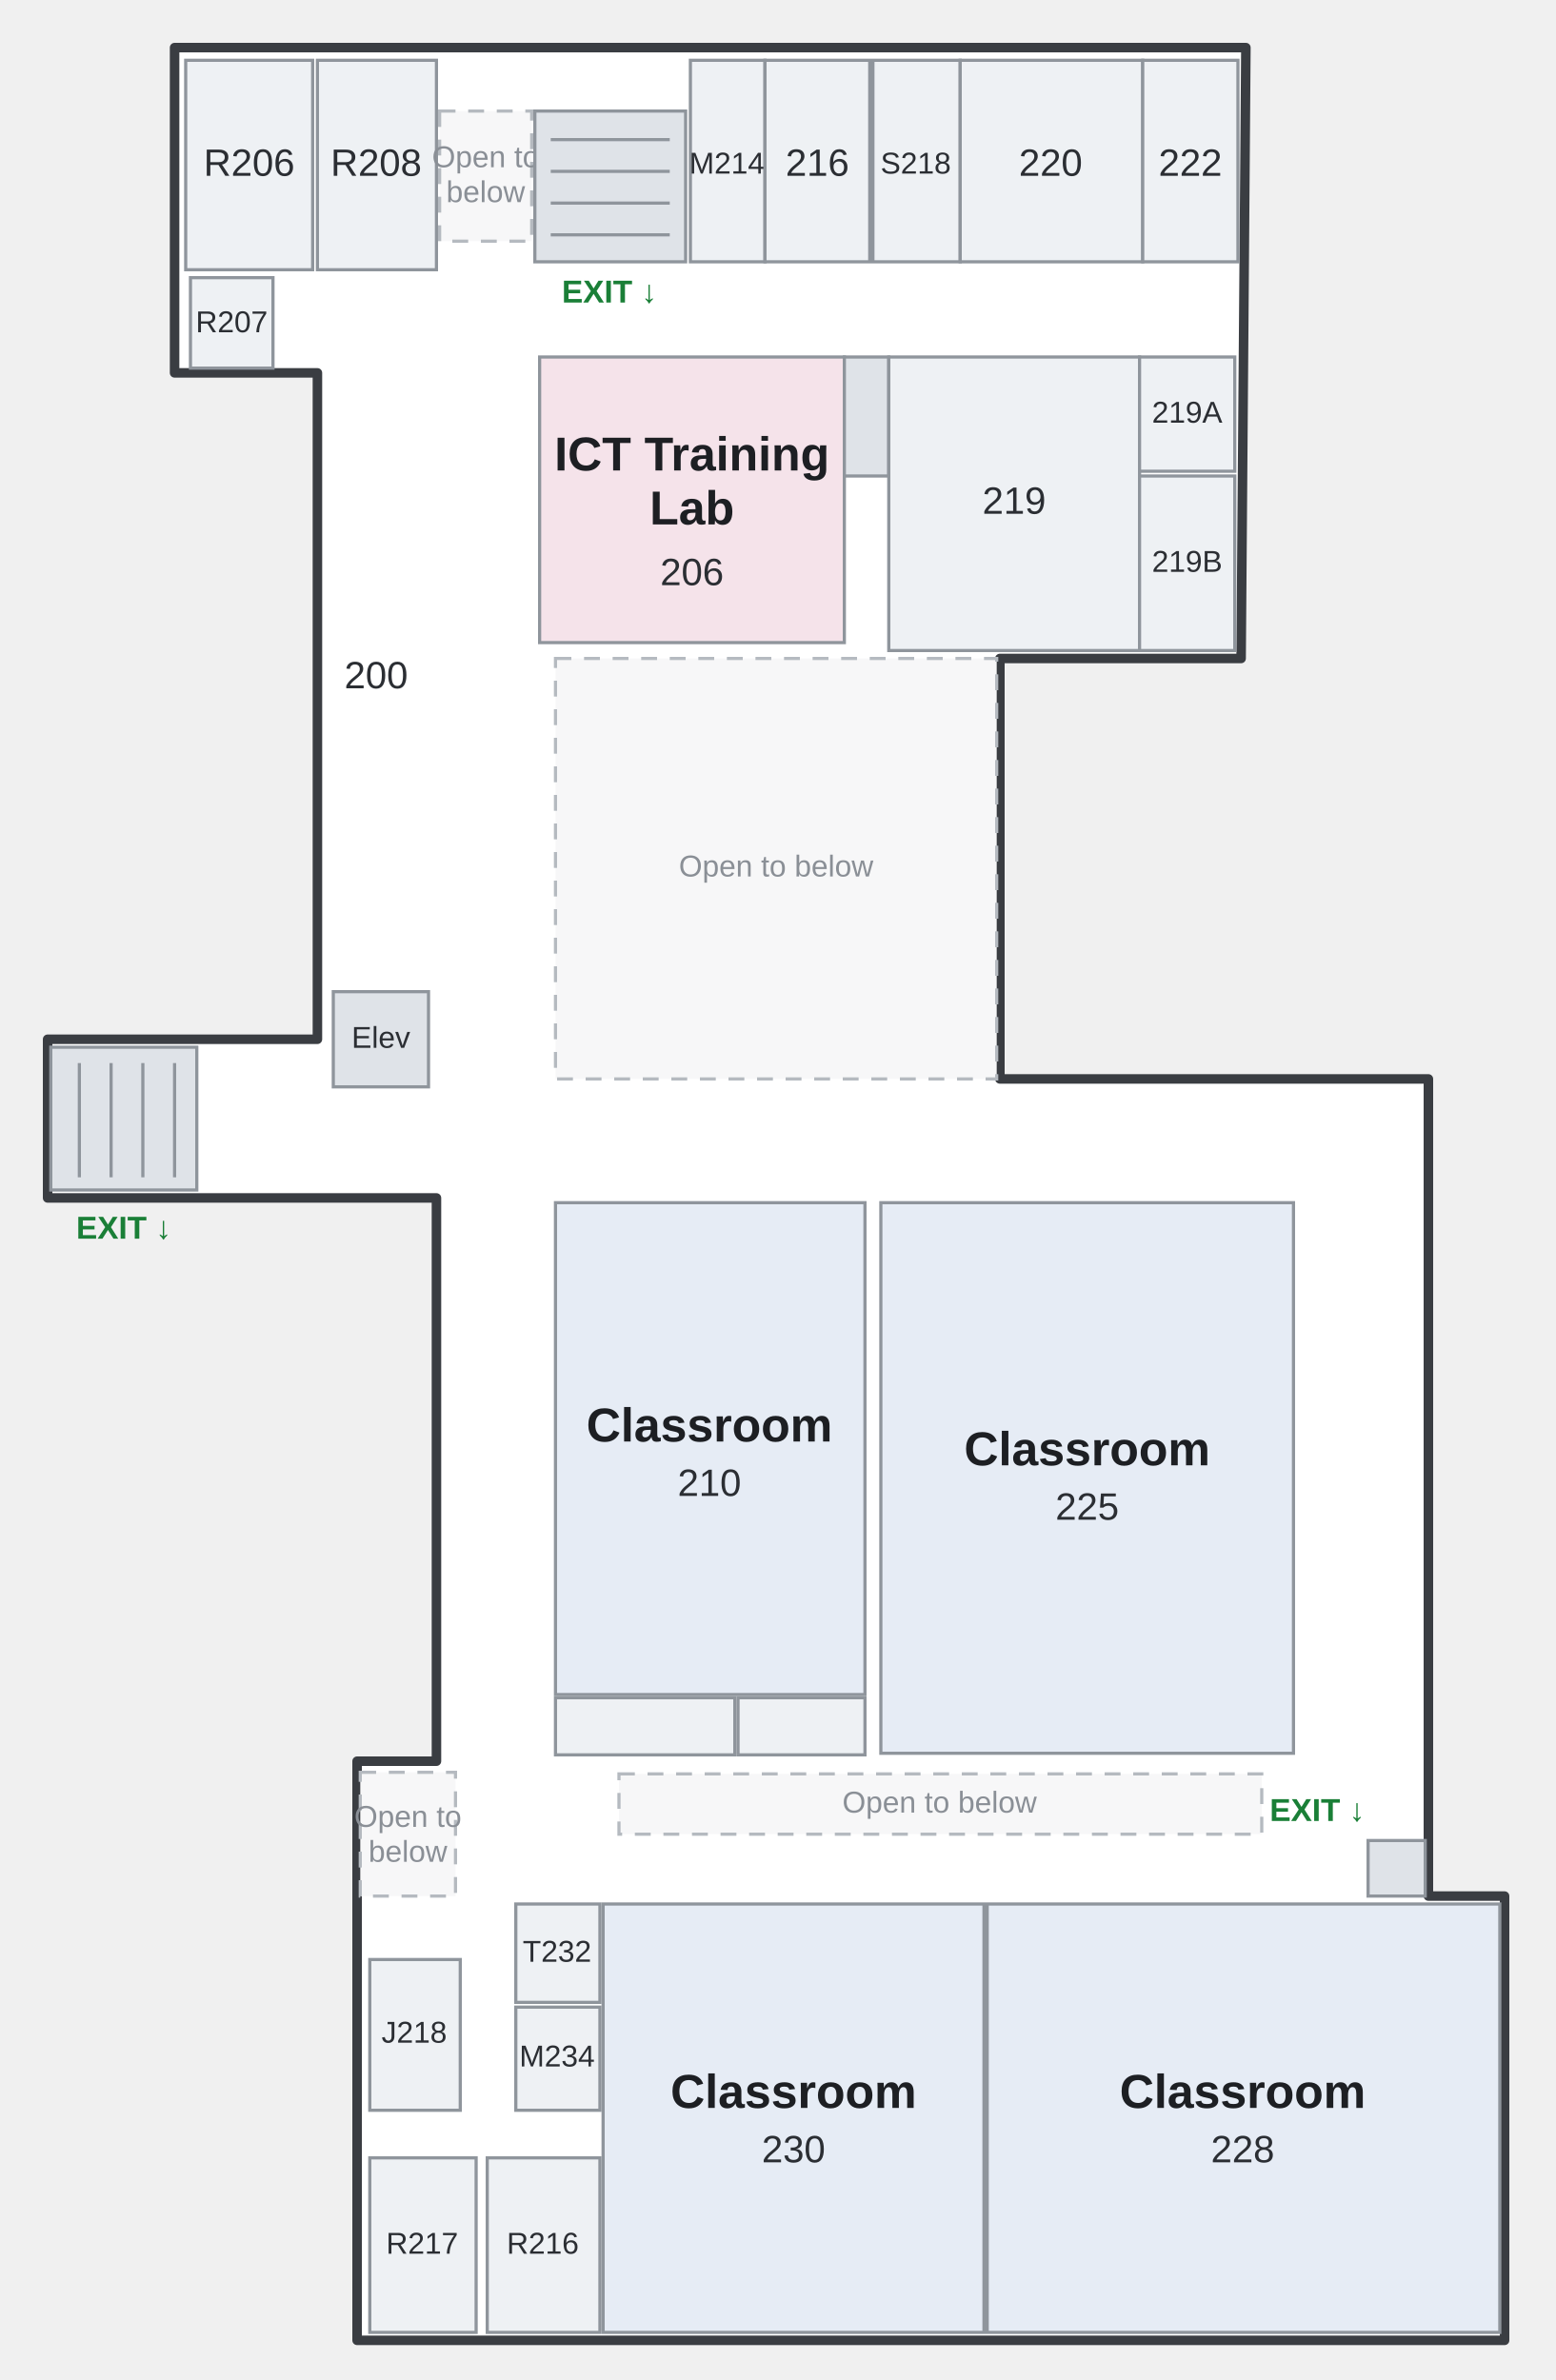
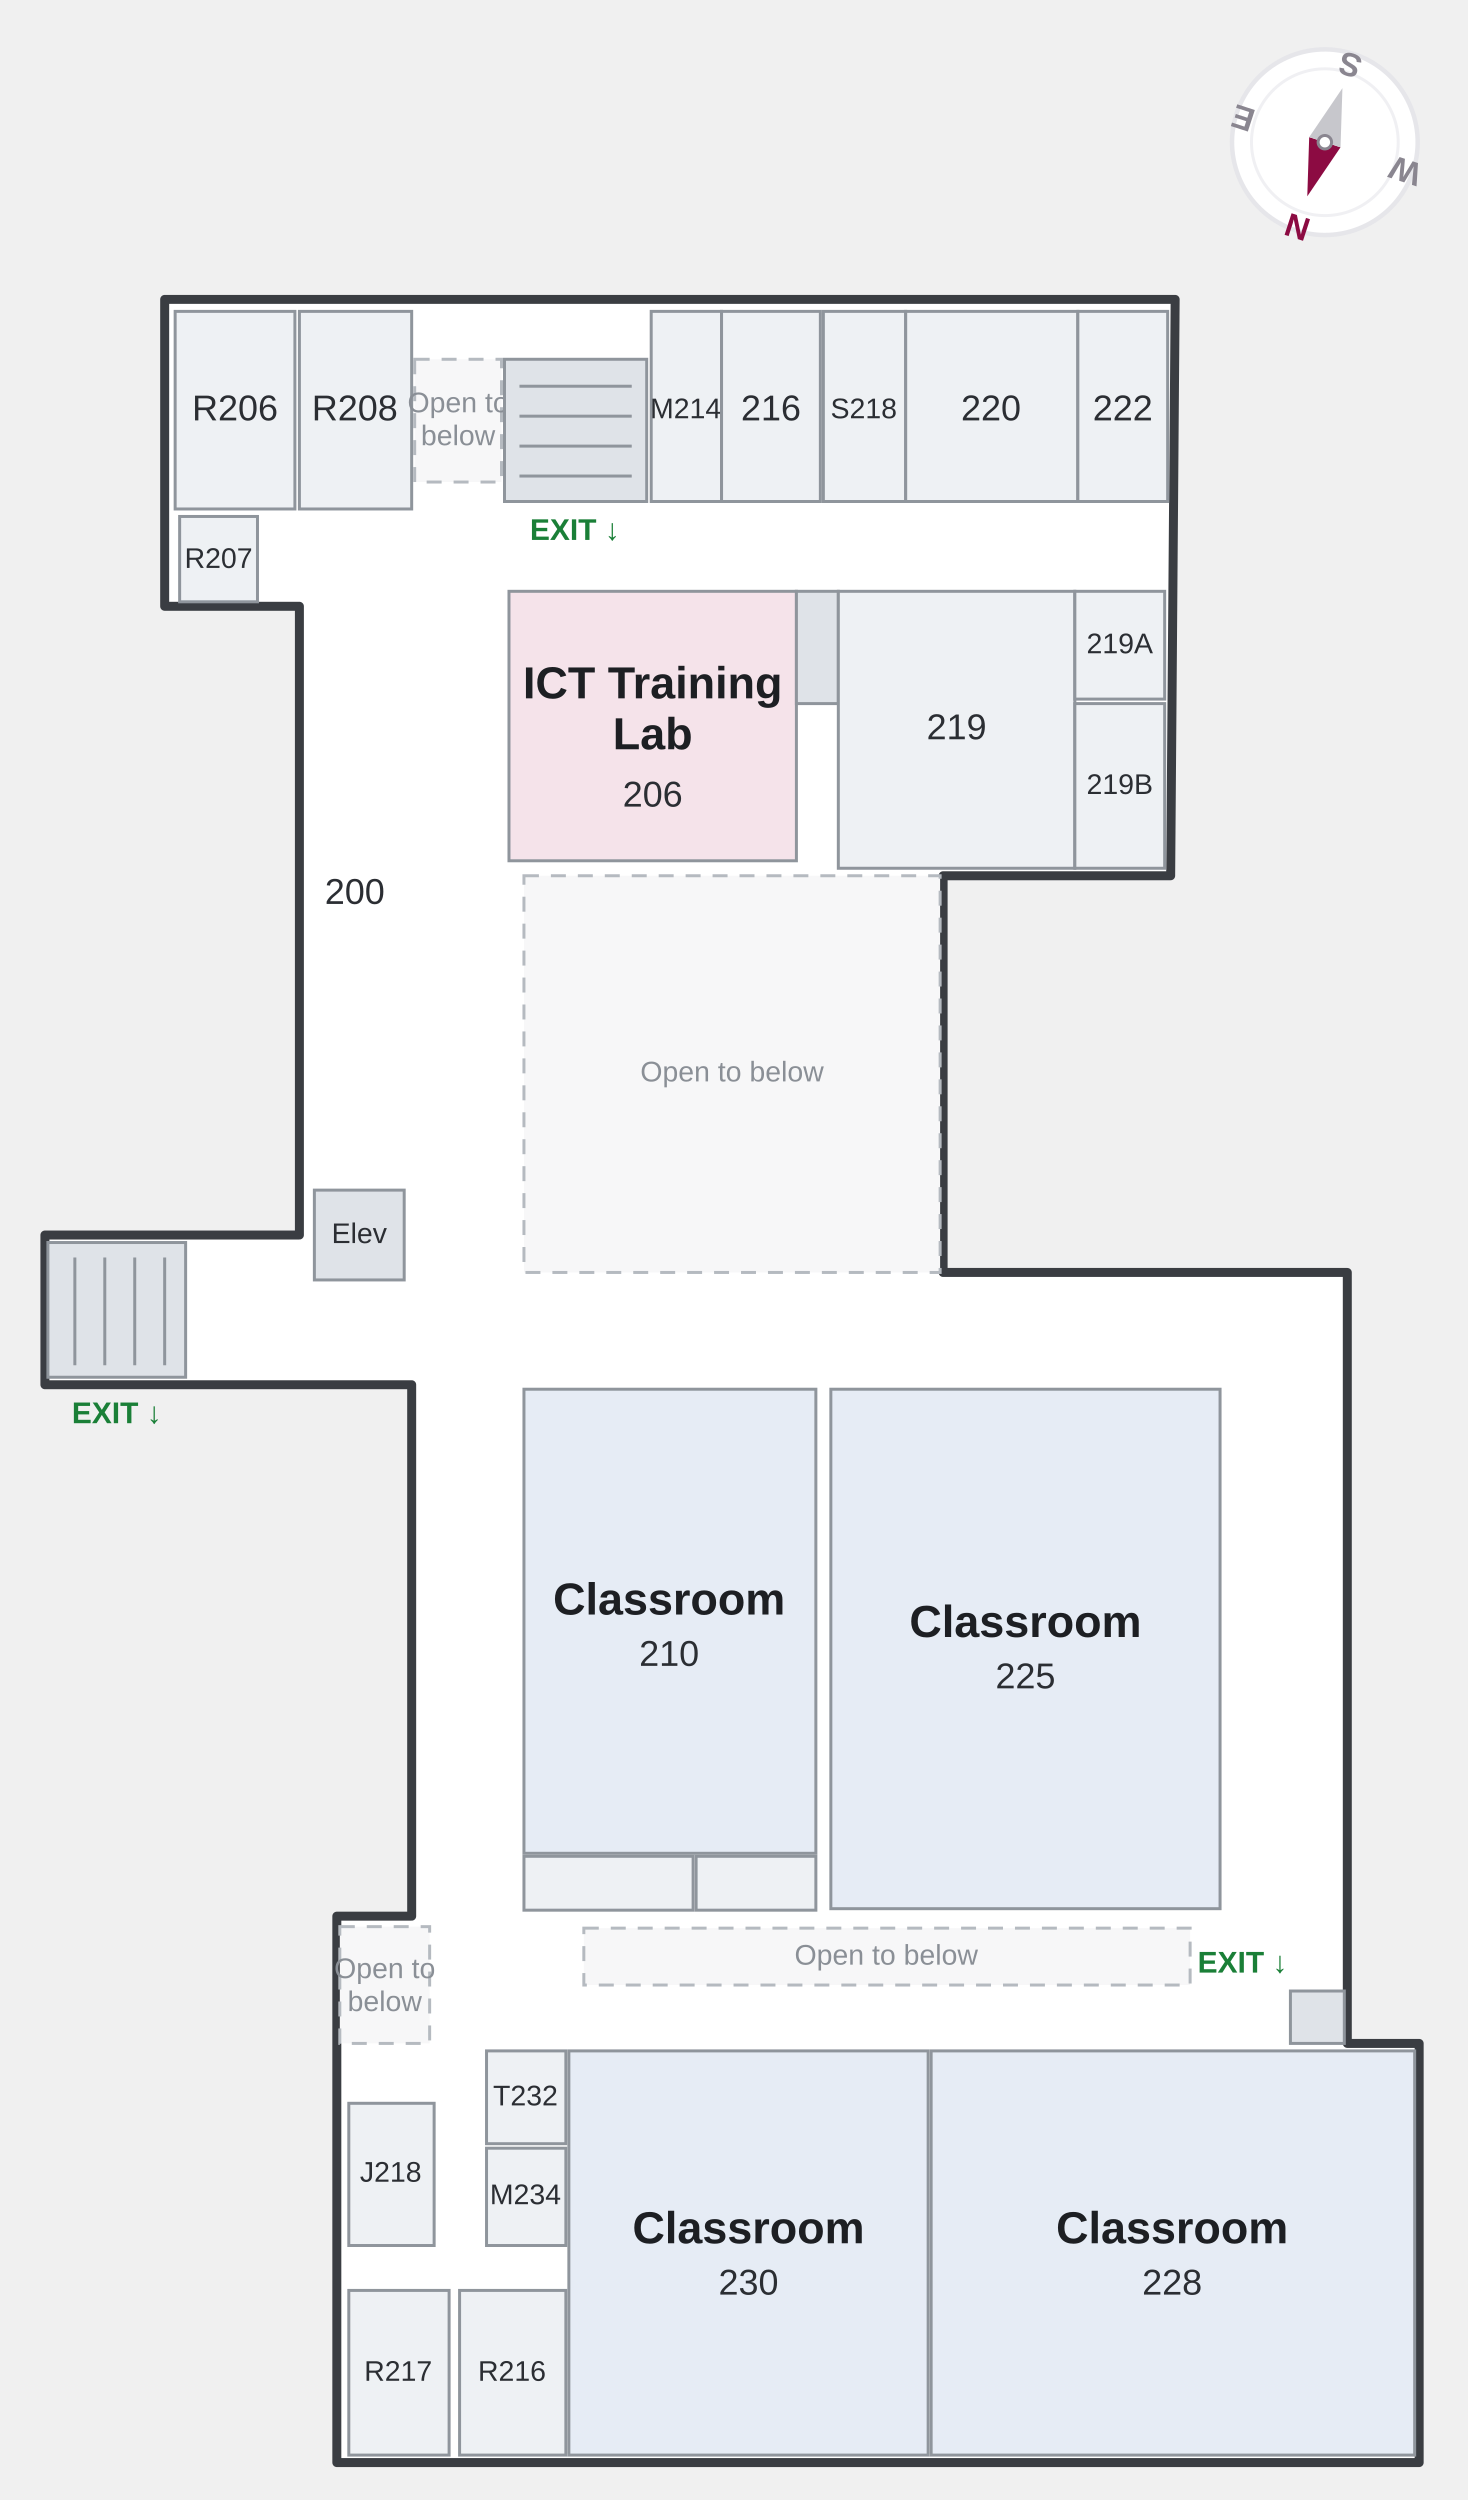
- <svg xmlns="http://www.w3.org/2000/svg" viewBox="330 30 980 1500" font-family="-apple-system, 'SF Pro Text', 'Helvetica Neue', Arial, sans-serif">
+ <svg xmlns="http://www.w3.org/2000/svg" viewBox="330 -140 980 1670" font-family="-apple-system, 'SF Pro Text', 'Helvetica Neue', Arial, sans-serif">
  <style>
    .floor { fill: #ffffff; stroke: #3a3d42; stroke-width: 6; stroke-linejoin: round; }
    .room  { fill: #eef1f4; stroke: #8f959c; stroke-width: 2; }
    .big   { fill: #e6ecf5; stroke: #8f959c; stroke-width: 2; }
    .ours  { fill: #f5e3ea; stroke: #8f959c; stroke-width: 2; }
    .core  { fill: #dfe3e8; stroke: #8f959c; stroke-width: 2; }
    .void  { fill: #f7f7f8; stroke: #b5bac0; stroke-width: 2; stroke-dasharray: 10 8; }
    .stair { stroke: #8f959c; stroke-width: 2; }
    .lbl   { fill: #2b2e33; font-size: 24px; text-anchor: middle; dominant-baseline: middle; }
    .lblS  { fill: #2b2e33; font-size: 19px; text-anchor: middle; dominant-baseline: middle; }
    .dim   { fill: #8a8f96; font-size: 19px; text-anchor: middle; dominant-baseline: middle; }
    .name  { fill: #1d1f23; font-size: 30px; font-weight: 700; text-anchor: middle; dominant-baseline: middle; }
    .exit  { fill: #1a7f37; font-size: 20px; font-weight: 700; text-anchor: middle; dominant-baseline: middle; }
+     .compass-letter { font-size: 22px; font-weight: 600; fill: #8a8690; text-anchor: middle; }
+     .compass-north  { fill: #8C0B42; }
  </style>
  <polygon class="floor" points="440,60 1115,60 1112,445 960,445 960,710 1230,710 1230,1225 1278,1225 1278,1505 555,1505 555,1140 605,1140 605,785 360,785 360,685 530,685 530,265 440,265" />
  <rect class="room" x="447" y="68" width="80" height="132" />
  <text class="lbl" x="487" y="134">R206</text>
  <rect class="room" x="530" y="68" width="75" height="132" />
  <text class="lbl" x="567" y="134">R208</text>
  <rect class="void" x="607" y="100" width="58" height="82" />
  <text class="dim" x="636" y="130" font-size="15">Open to</text>
  <text class="dim" x="636" y="152" font-size="15">below</text>
  <rect class="core" x="667" y="100" width="95" height="95" />
  <g class="stair">
    <line x1="677" y1="118" x2="752" y2="118" />
    <line x1="677" y1="138" x2="752" y2="138" />
    <line x1="677" y1="158" x2="752" y2="158" />
    <line x1="677" y1="178" x2="752" y2="178" />
  </g>
  <rect class="room" x="765" y="68" width="47" height="127" />
  <text class="lblS" x="788" y="134">M214</text>
  <rect class="room" x="812" y="68" width="66" height="127" />
  <text class="lbl" x="845" y="134">216</text>
  <rect class="room" x="880" y="68" width="55" height="127" />
  <text class="lblS" x="907" y="134">S218</text>
  <rect class="room" x="935" y="68" width="115" height="127" />
  <text class="lbl" x="992" y="134">220</text>
  <rect class="room" x="1050" y="68" width="60" height="127" />
  <text class="lbl" x="1080" y="134">222</text>
  <rect class="room" x="450" y="205" width="52" height="57" />
  <text class="lblS" x="476" y="234">R207</text>
  <rect class="ours" x="670" y="255" width="192" height="180" />
  <text class="name" x="766" y="318">ICT Training</text>
  <text class="name" x="766" y="352">Lab</text>
  <text class="lbl" x="766" y="392">206</text>
  <rect class="core" x="862" y="255" width="28" height="75" />
  <rect class="room" x="890" y="255" width="158" height="185" />
  <text class="lbl" x="969" y="347">219</text>
  <rect class="room" x="1048" y="255" width="60" height="72" />
  <text class="lblS" x="1078" y="291">219A</text>
  <rect class="room" x="1048" y="330" width="60" height="110" />
  <text class="lblS" x="1078" y="385">219B</text>
  <text class="lbl" x="567" y="457">200</text>
  <rect class="void" x="680" y="445" width="278" height="265" />
  <text class="dim" x="819" y="577">Open to below</text>
  <rect class="core" x="540" y="655" width="60" height="60" />
  <text class="lblS" x="570" y="685">Elev</text>
  <rect class="core" x="362" y="690" width="92" height="90" />
  <g class="stair">
    <line x1="380" y1="700" x2="380" y2="772" />
    <line x1="400" y1="700" x2="400" y2="772" />
    <line x1="420" y1="700" x2="420" y2="772" />
    <line x1="440" y1="700" x2="440" y2="772" />
  </g>
  <rect class="big" x="680" y="788" width="195" height="310" />
  <text class="name" x="777" y="930">Classroom</text>
  <text class="lbl" x="777" y="966">210</text>
  <rect class="room" x="680" y="1100" width="113" height="36" />
  <rect class="room" x="795" y="1100" width="80" height="36" />
  <rect class="big" x="885" y="788" width="260" height="347" />
  <text class="name" x="1015" y="945">Classroom</text>
  <text class="lbl" x="1015" y="981">225</text>
  <rect class="void" x="720" y="1148" width="405" height="38" />
  <text class="dim" x="922" y="1167">Open to below</text>
  <rect class="void" x="557" y="1147" width="60" height="78" />
  <text class="dim" x="587" y="1176" font-size="15">Open to</text>
  <text class="dim" x="587" y="1198" font-size="15">below</text>
  <rect class="room" x="563" y="1265" width="57" height="95" />
  <text class="lblS" x="591" y="1312">J218</text>
  <rect class="room" x="655" y="1230" width="53" height="62" />
  <text class="lblS" x="681" y="1261">T232</text>
  <rect class="room" x="655" y="1295" width="53" height="65" />
  <text class="lblS" x="681" y="1327">M234</text>
  <rect class="room" x="563" y="1390" width="67" height="110" />
  <text class="lblS" x="596" y="1445">R217</text>
  <rect class="room" x="637" y="1390" width="71" height="110" />
  <text class="lblS" x="672" y="1445">R216</text>
  <rect class="big" x="710" y="1230" width="240" height="270" />
  <text class="name" x="830" y="1350">Classroom</text>
  <text class="lbl" x="830" y="1386">230</text>
  <rect class="big" x="952" y="1230" width="323" height="270" />
  <text class="name" x="1113" y="1350">Classroom</text>
  <text class="lbl" x="1113" y="1386">228</text>
  <rect class="core" x="1192" y="1190" width="36" height="35" />
  <text class="exit" x="714" y="215">EXIT ↓</text>
  <text class="exit" x="408" y="805">EXIT ↓</text>
  <text class="exit" x="1160" y="1172">EXIT ↓</text>
+   <g class="compass" transform="translate(1215,-45) rotate(198)">
+     <circle r="62" fill="#ffffff" stroke="#e6e6ea" stroke-width="3" />
+     <circle r="49" fill="none" stroke="#f0f0f3" stroke-width="2" />
+     <path d="M0,-38 L11,0 L-11,0 Z" fill="#8C0B42" />
+     <path d="M0,38 L11,0 L-11,0 Z" fill="#c7c7cc" />
+     <circle r="4.5" fill="#ffffff" stroke="#8a8690" stroke-width="2" />
+     <text class="compass-letter compass-north" x="0" y="-52">N</text>
+     <text class="compass-letter" x="0" y="62">S</text>
+     <text class="compass-letter" x="57" y="6">E</text>
+     <text class="compass-letter" x="-57" y="6">W</text>
+   </g>
</svg>
